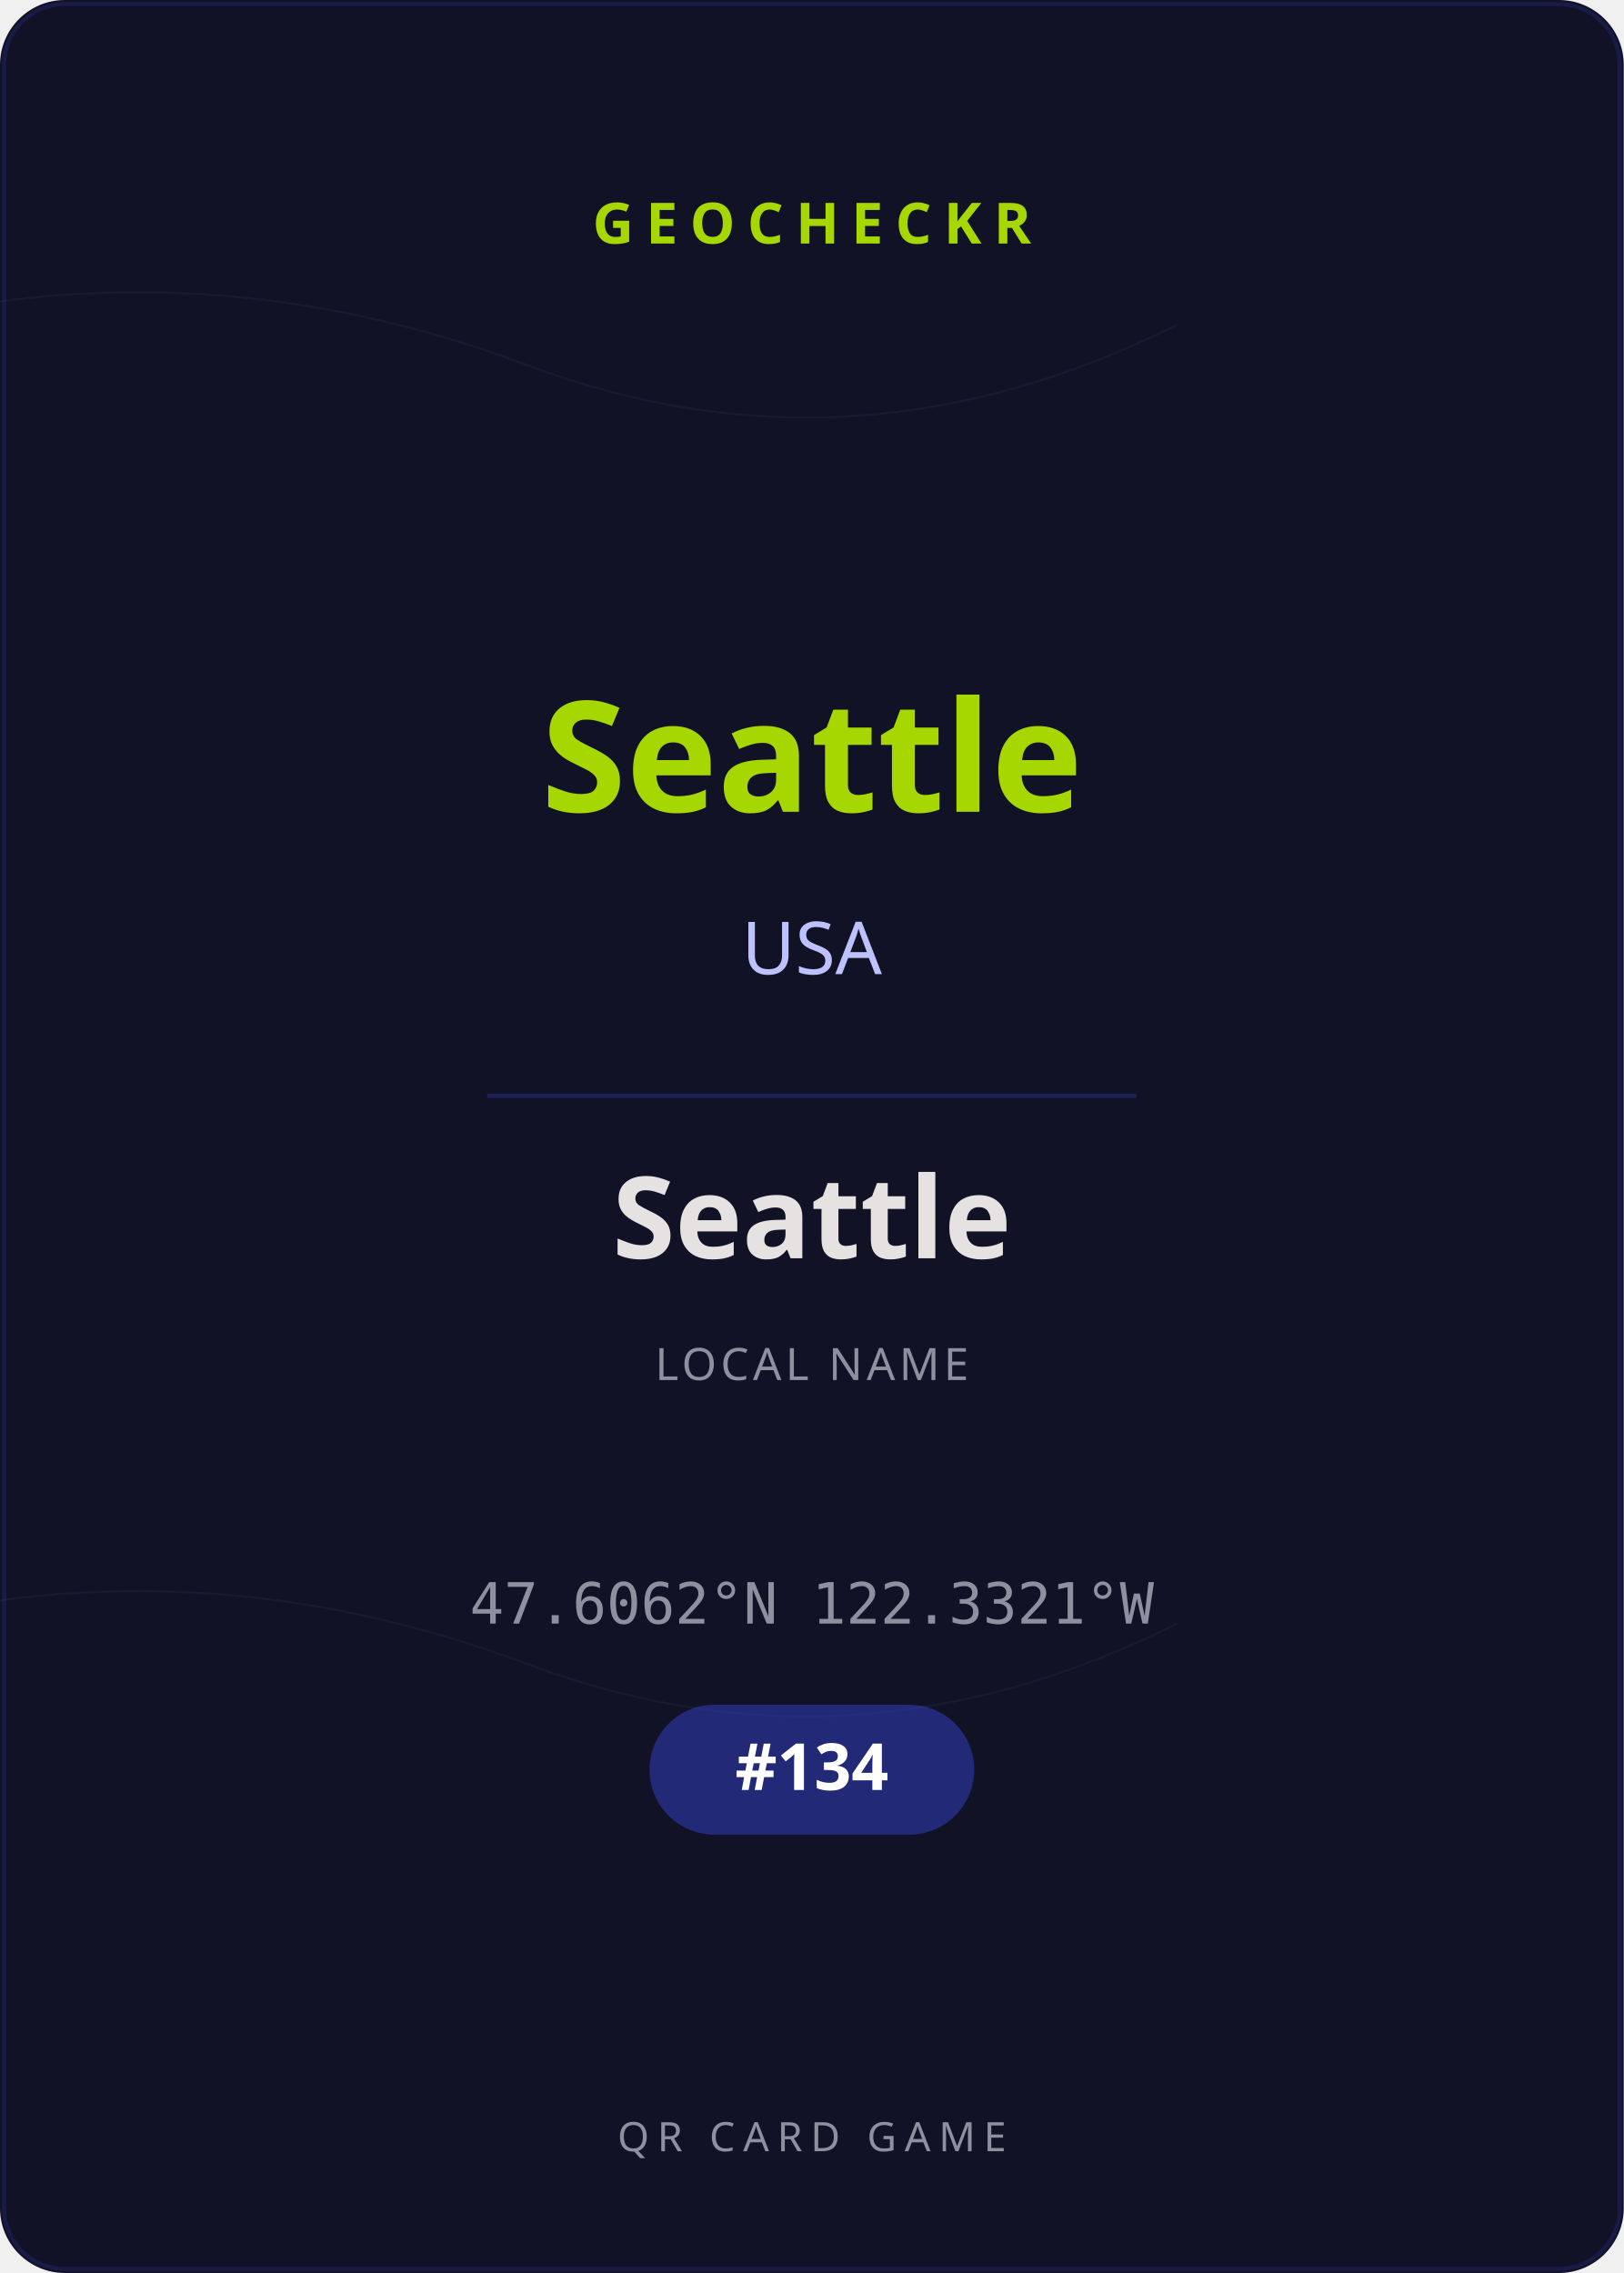
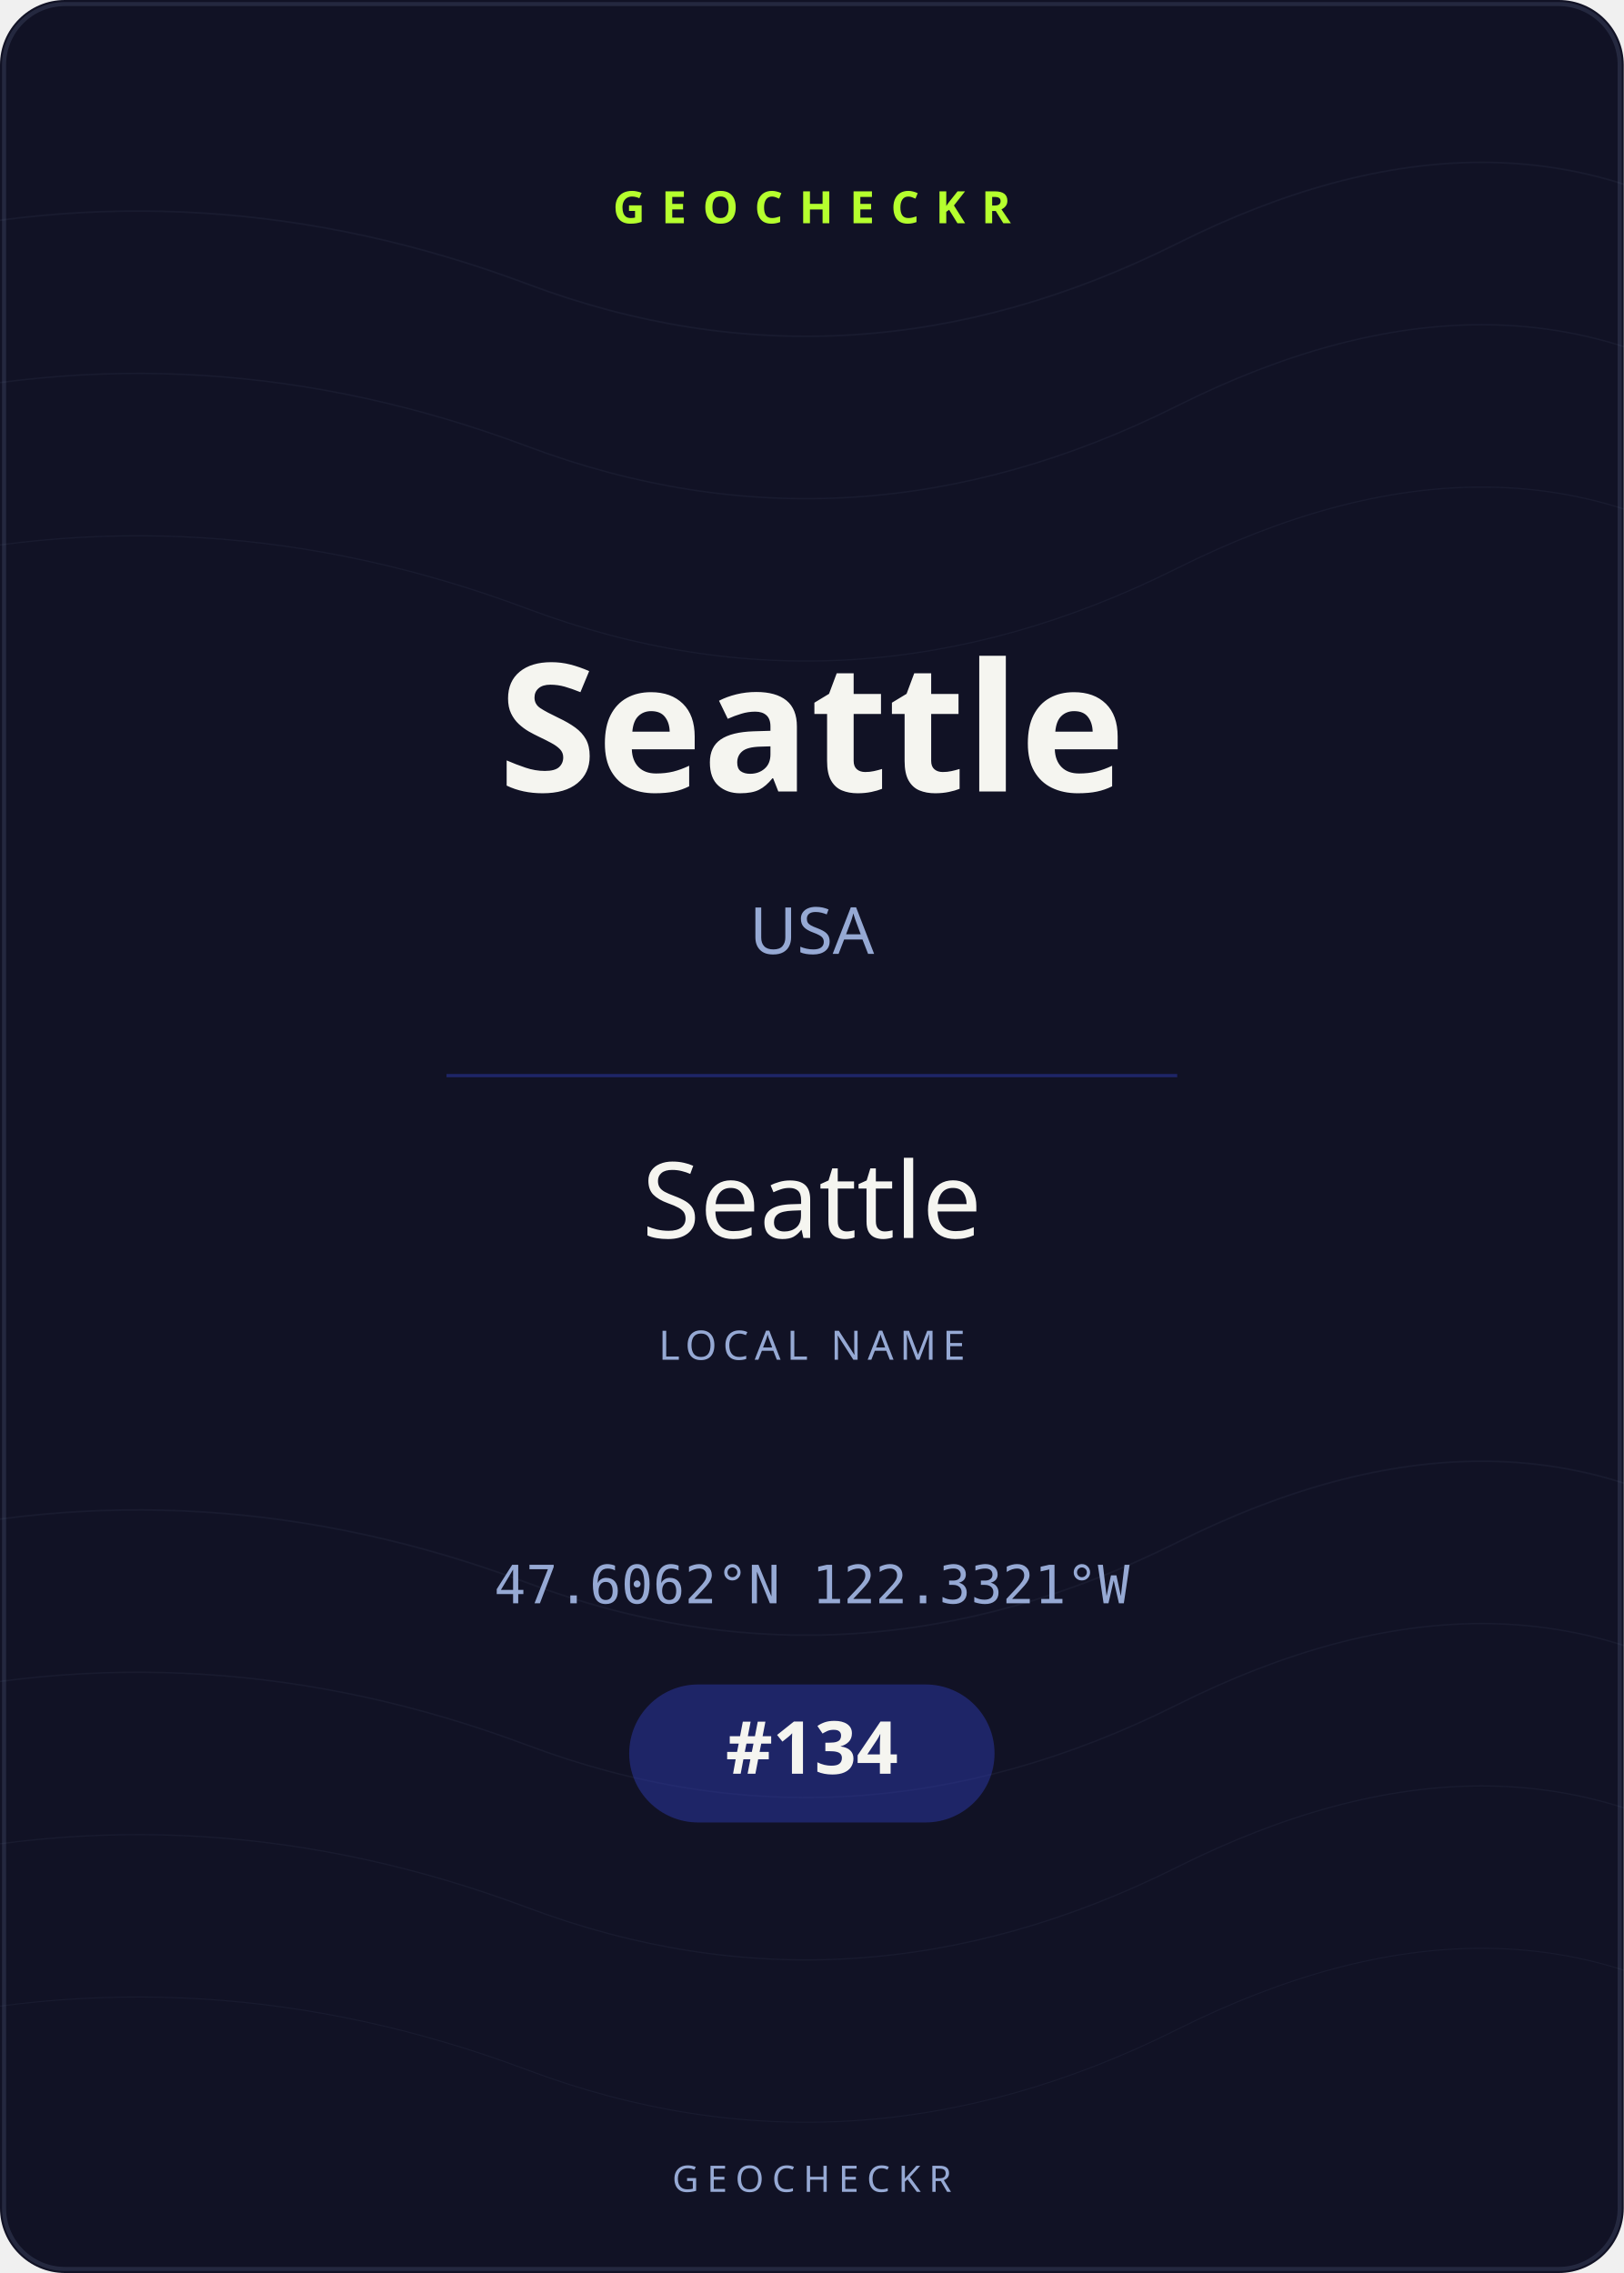
<svg xmlns="http://www.w3.org/2000/svg" viewBox="0 0 400 560">
  <rect width="400" height="560" rx="16" fill="#111225" />
-   <rect x="1" y="1" width="398" height="558" rx="15" fill="none" stroke="#3340ca" stroke-width="1" opacity="0.2" />
-   <g stroke="#bdc2ff" fill="none" opacity="0.05">
-     <path d="M-30,80 Q50,60 130,90 Q210,120 290,80" stroke-width="0.5" />
-     <path d="M-30,400 Q50,380 130,410 Q210,440 290,400" stroke-width="0.5" />
+   <rect x="1" y="1" width="398" height="558" rx="15" fill="none" stroke="#96a9d4" stroke-width="1" opacity="0.15" />
+   <g stroke="#96a9d4" fill="none" opacity="0.06">
+     <path d="M-30,60 Q50,40 130,70 Q210,100 290,60 Q370,20 430,60" stroke-width="0.4" />
+     <path d="M-30,100 Q50,80 130,110 Q210,140 290,100 Q370,60 430,100" stroke-width="0.35" />
+     <path d="M-30,140 Q50,120 130,150 Q210,180 290,140 Q370,100 430,140" stroke-width="0.3" />
+     <path d="M-30,380 Q50,360 130,390 Q210,420 290,380 Q370,340 430,380" stroke-width="0.4" />
+     <path d="M-30,420 Q50,400 130,430 Q210,460 290,420 Q370,380 430,420" stroke-width="0.35" />
+     <path d="M-30,460 Q50,440 130,470 Q210,500 290,460 Q370,420 430,460" stroke-width="0.3" />
+     <path d="M-30,500 Q50,480 130,510 Q210,540 290,500 Q370,460 430,500" stroke-width="0.25" />
  </g>
-   <text x="200" y="60" text-anchor="middle" font-family="Space Grotesk,sans-serif" font-size="14" font-weight="700" fill="#a6d700" letter-spacing="3">GEOCHECKR</text>
-   <text x="200" y="200" text-anchor="middle" font-family="Space Grotesk,sans-serif" font-size="38" font-weight="700" fill="#a6d700">Seattle</text>
-   <text x="200" y="240" text-anchor="middle" font-family="Space Grotesk,sans-serif" font-size="18" font-weight="400" fill="#bdc2ff">USA</text>
-   <line x1="120" y1="270" x2="280" y2="270" stroke="#3340ca" stroke-width="1" opacity="0.3" />
-   <text x="200" y="310" text-anchor="middle" font-family="Space Grotesk,sans-serif" font-size="28" font-weight="600" fill="#e5e2e1">Seattle</text>
-   <text x="200" y="340" text-anchor="middle" font-family="Space Grotesk,sans-serif" font-size="11" fill="#8f8fa0" letter-spacing="1">LOCAL NAME</text>
-   <text x="200" y="400" text-anchor="middle" font-family="Space Grotesk,monospace" font-size="14" fill="#8f8fa0">47.6062°N  122.3321°W</text>
-   <rect x="160" y="420" width="80" height="32" rx="16" fill="#3340ca" opacity="0.5" />
-   <text x="200" y="441" text-anchor="middle" font-family="Space Grotesk,sans-serif" font-size="16" font-weight="700" fill="#fff">#134</text>
-   <text x="200" y="530" text-anchor="middle" font-family="Space Grotesk,sans-serif" font-size="10" fill="#8f8fa0" letter-spacing="2">QR CARD GAME</text>
+   <text x="200" y="55" text-anchor="middle" font-family="Space Grotesk,sans-serif" font-size="11" font-weight="600" fill="#b5ff2e" letter-spacing="4">GEOCHECKR</text>
+   <text x="200" y="195" text-anchor="middle" font-family="Space Grotesk,sans-serif" font-size="44" font-weight="700" fill="#f5f5f0">Seattle</text>
+   <text x="200" y="235" text-anchor="middle" font-family="Space Grotesk,sans-serif" font-size="16" fill="#96a9d4">USA</text>
+   <line x1="110" y1="265" x2="290" y2="265" stroke="#3340ca" stroke-width="0.8" opacity="0.4" />
+   <text x="200" y="305" text-anchor="middle" font-family="Noto Sans,sans-serif" font-size="26" fill="#f5f5f0">Seattle</text>
+   <text x="200" y="335" text-anchor="middle" font-family="Space Grotesk,sans-serif" font-size="10" fill="#96a9d4" letter-spacing="1.5">LOCAL NAME</text>
+   <text x="200" y="395" text-anchor="middle" font-family="Space Grotesk,monospace" font-size="13" fill="#96a9d4">47.6062°N  122.3321°W</text>
+   <rect x="155" y="415" width="90" height="34" rx="17" fill="#3340ca" opacity="0.4" />
+   <text x="200" y="437" text-anchor="middle" font-family="Space Grotesk,sans-serif" font-size="18" font-weight="700" fill="#f5f5f0">#134</text>
+   <text x="200" y="540" text-anchor="middle" font-family="Space Grotesk,sans-serif" font-size="9" fill="#96a9d4" letter-spacing="2">GEOCHECKR</text>
</svg>
